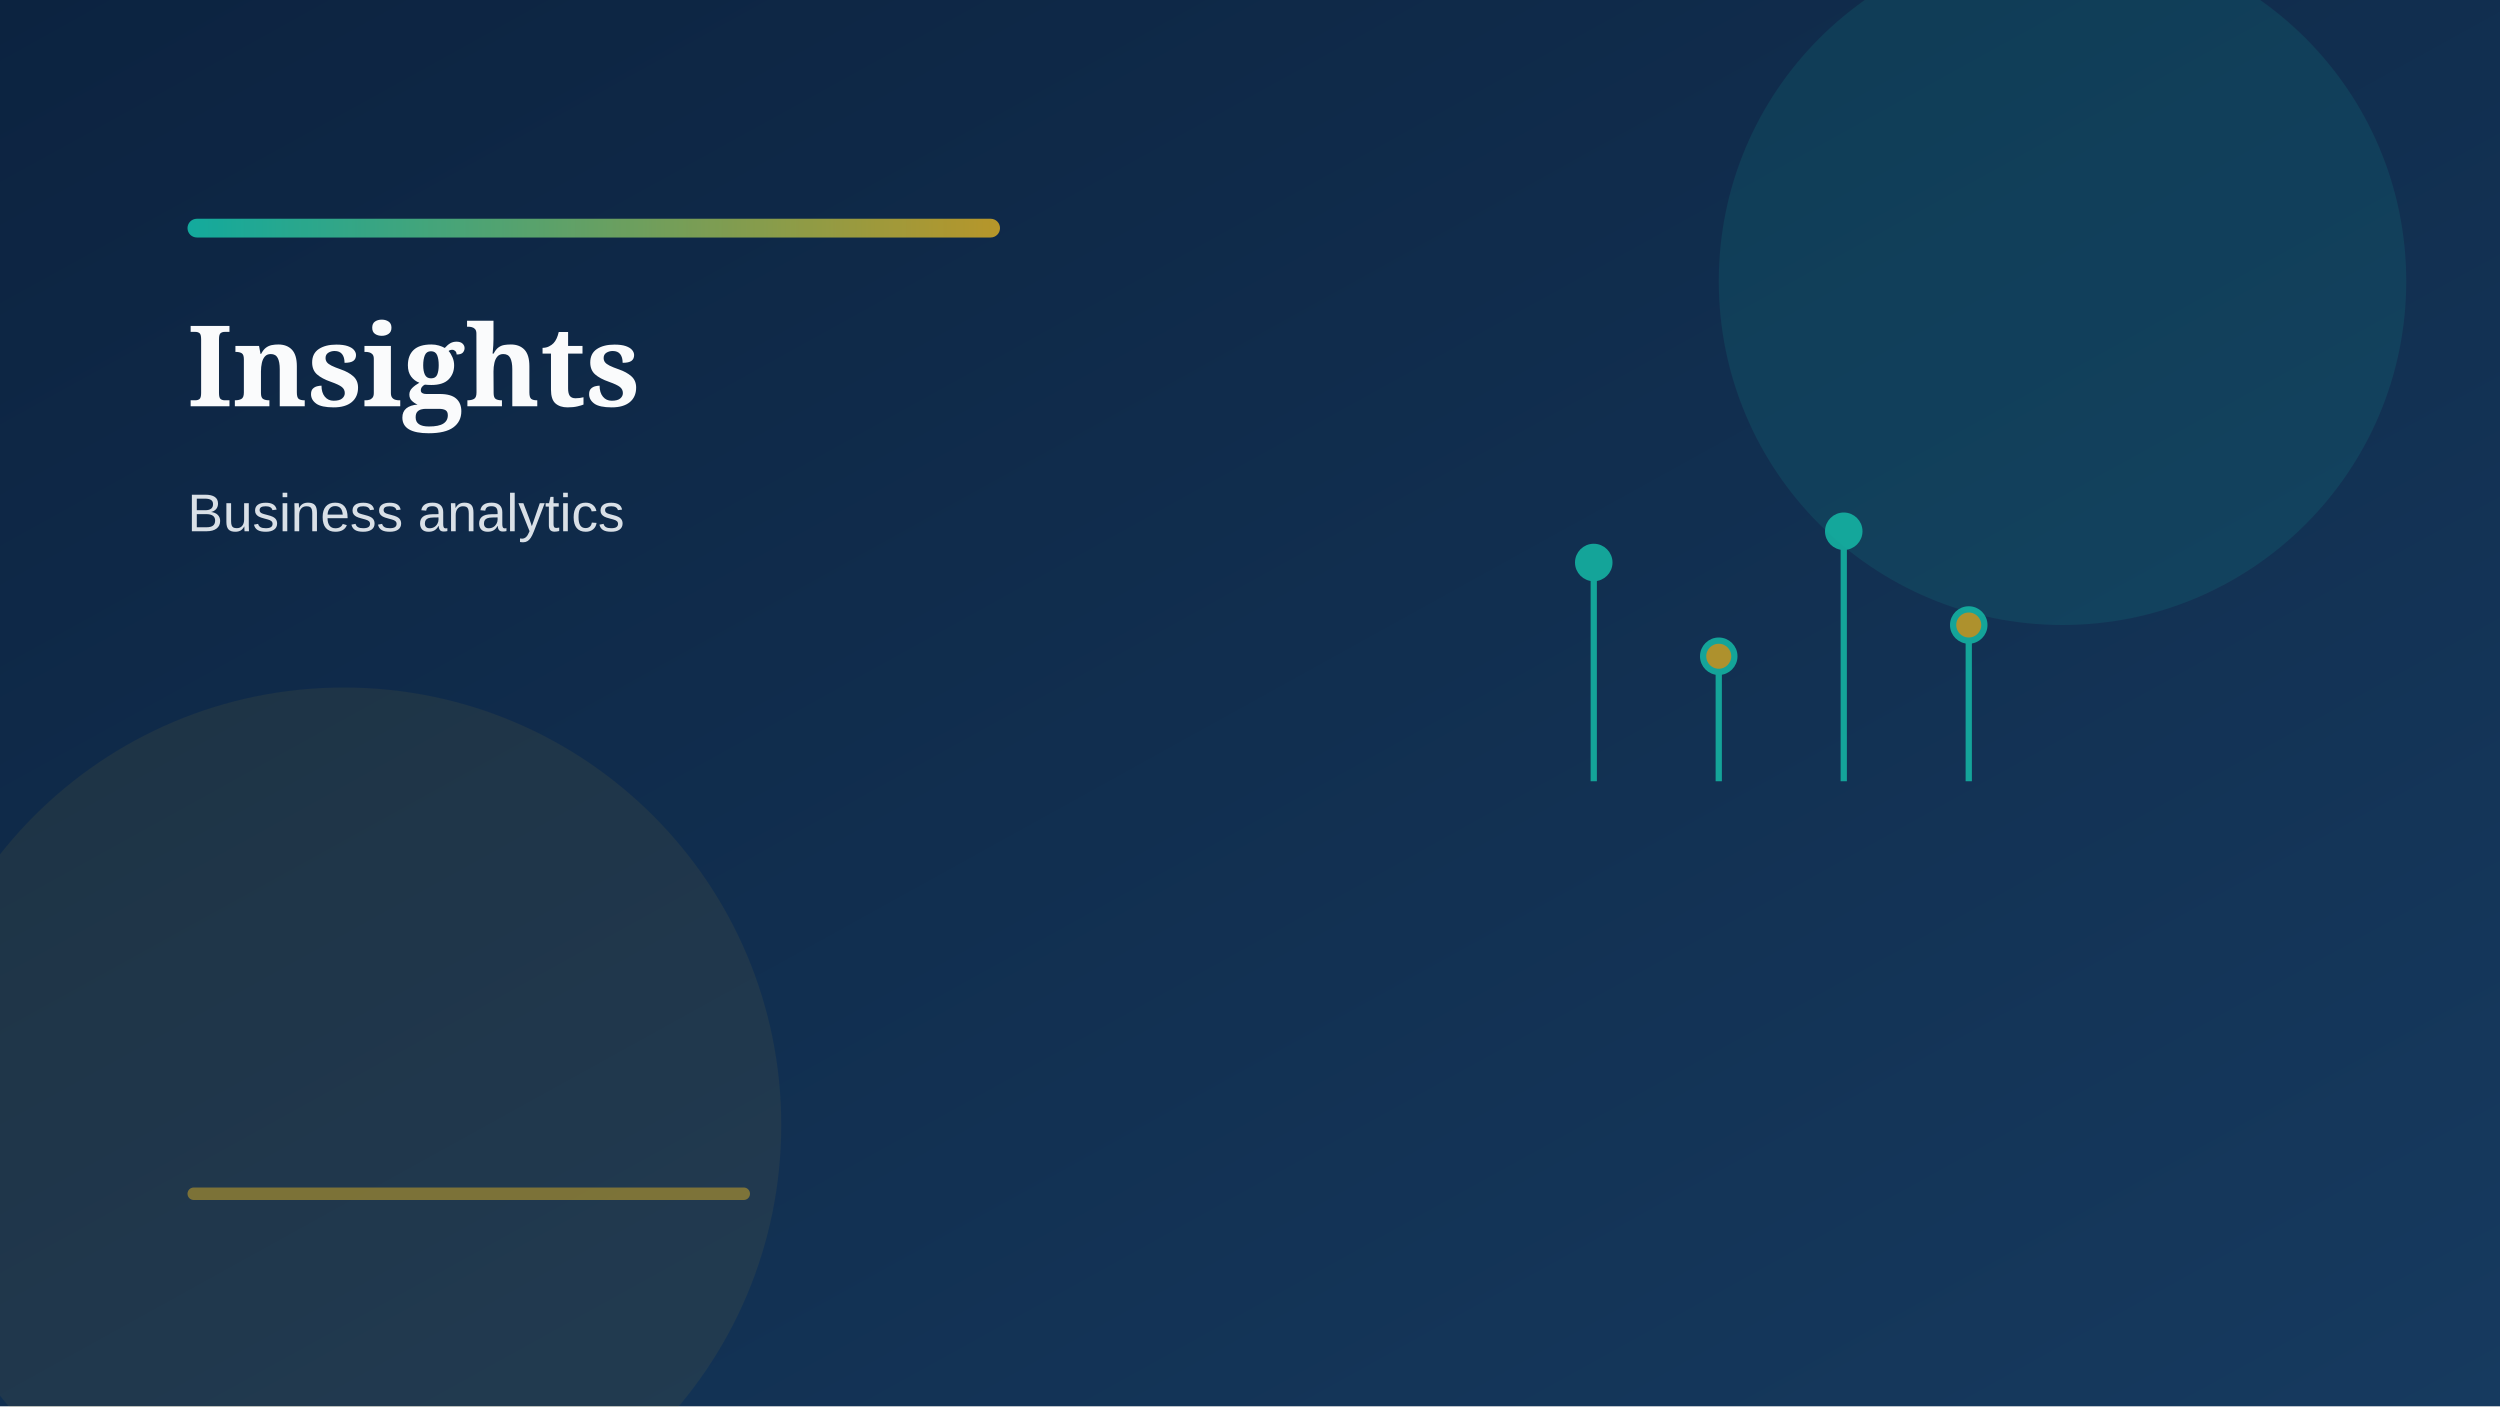
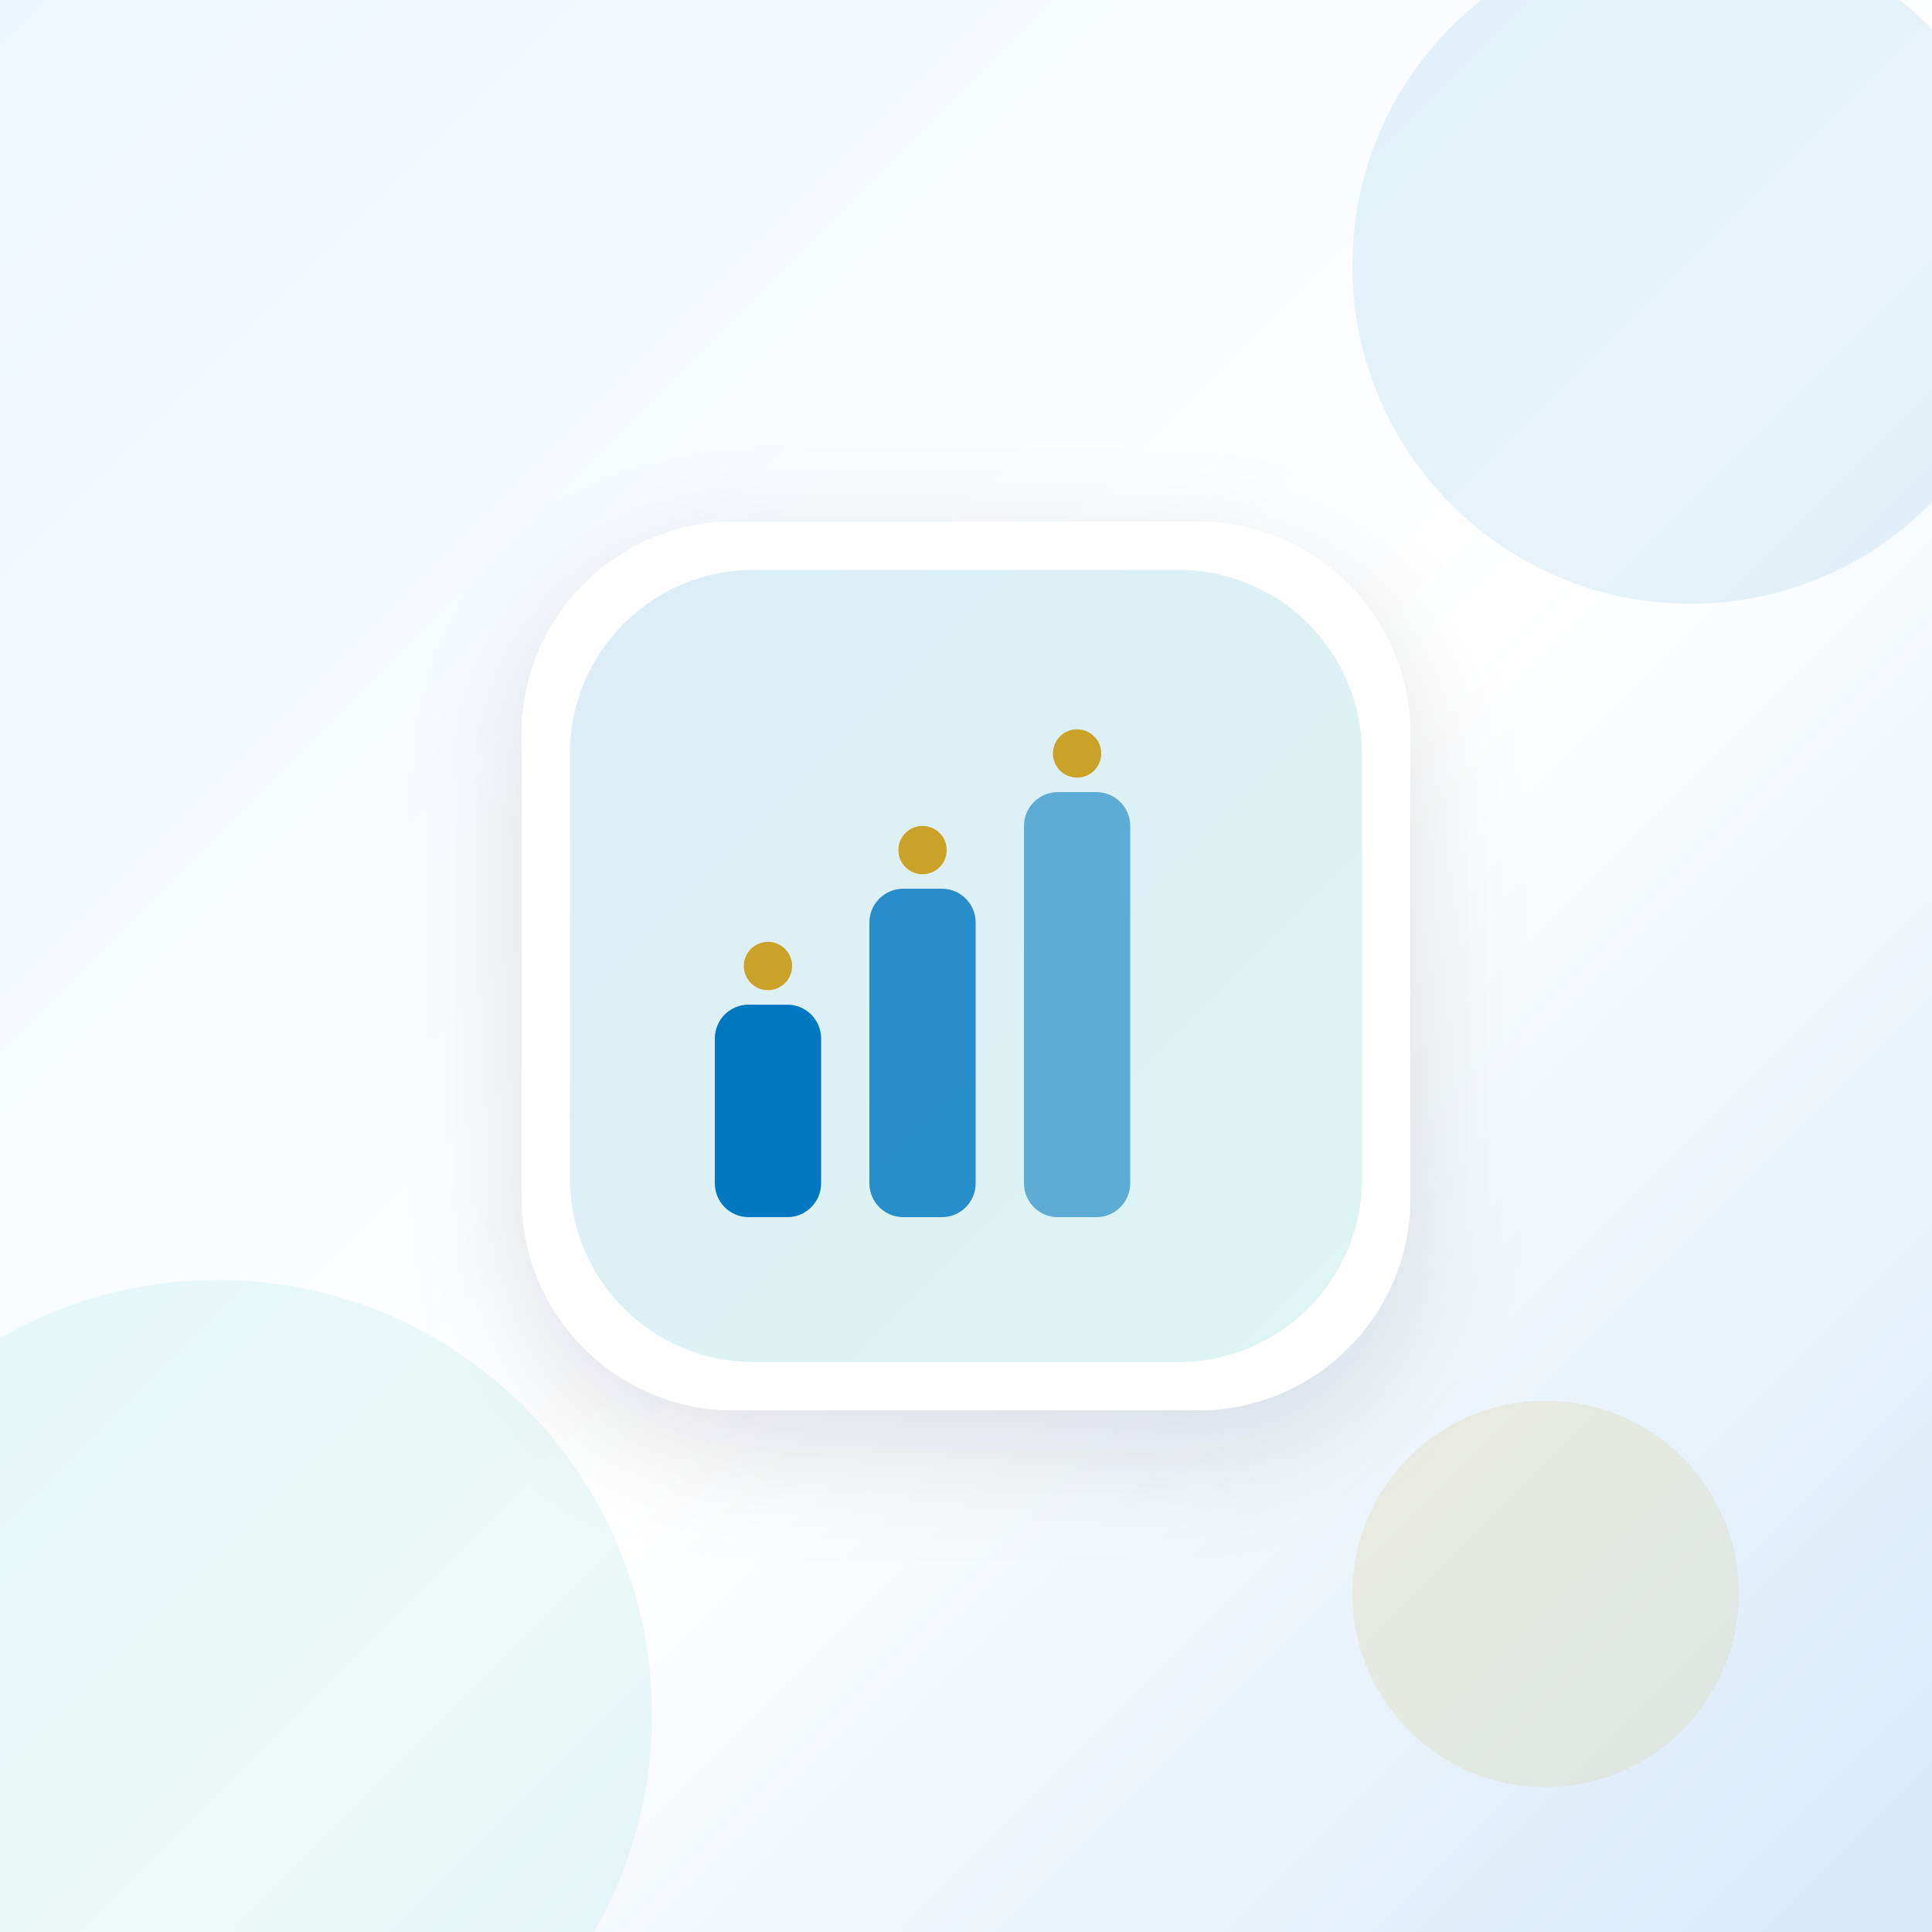
- <svg xmlns="http://www.w3.org/2000/svg" viewBox="0 0 1600 900" role="img" aria-label="Insights">
+ <svg xmlns="http://www.w3.org/2000/svg" viewBox="0 0 400 400" role="img">
  <defs>
-     <linearGradient id="bg" x1="0%" y1="0%" x2="100%" y2="100%">
-       <stop offset="0%" stop-color="#0C2340" />
-       <stop offset="100%" stop-color="#163A5F" />
+     <linearGradient id="bg-carousel-1" x1="0%" y1="0%" x2="100%" y2="100%">
+       <stop offset="0%" stop-color="#EDF6FF" />
+       <stop offset="55%" stop-color="#FFFFFF" />
+       <stop offset="100%" stop-color="#D6E8F7" />
    </linearGradient>
-     <linearGradient id="accent" x1="0%" y1="0%" x2="100%" y2="0%">
-       <stop offset="0%" stop-color="#14B8A6" />
-       <stop offset="100%" stop-color="#C9A227" />
+     <linearGradient id="plate-carousel-1" x1="0%" y1="0%" x2="100%" y2="100%">
+       <stop offset="0%" stop-color="#0078C1" />
+       <stop offset="100%" stop-color="#14B8A6" />
    </linearGradient>
+     <filter id="shadow-carousel-1" x="-20%" y="-20%" width="140%" height="140%">
+       <feDropShadow dx="0" dy="8" stdDeviation="12" flood-color="#0C2340" flood-opacity="0.12" />
+     </filter>
  </defs>
-   <rect width="1600" height="900" fill="url(#bg)" />
-   <circle cx="1320" cy="180" r="220" fill="#14B8A6" opacity="0.12" />
-   <circle cx="220" cy="720" r="280" fill="#C9A227" opacity="0.08" />
-   <rect x="120" y="140" width="520" height="12" rx="6" fill="url(#accent)" opacity="0.9" />
-   <text x="120" y="260" fill="#FAFBFC" font-family="Georgia, serif" font-size="72" font-weight="700">Insights</text>
-   <text x="120" y="340" fill="#F0F4F8" font-family="Arial, sans-serif" font-size="34" opacity="0.9">Business analytics</text>
-   <g transform="translate(980, 320)" fill="none" stroke="#14B8A6" stroke-width="4" opacity="0.85">
-     <path d="M40 180V40M120 180V100M200 180V20M280 180V80" />
-     <circle cx="40" cy="40" r="10" fill="#14B8A6" />
-     <circle cx="120" cy="100" r="10" fill="#C9A227" />
-     <circle cx="200" cy="20" r="10" fill="#14B8A6" />
-     <circle cx="280" cy="80" r="10" fill="#C9A227" />
+   <rect width="400" height="400" fill="url(#bg-carousel-1)" />
+   <circle cx="350" cy="55" r="70" fill="#0078C1" opacity="0.09" />
+   <circle cx="45" cy="355" r="90" fill="#14B8A6" opacity="0.08" />
+   <circle cx="320" cy="330" r="40" fill="#C9A227" opacity="0.12" />
+   <g filter="url(#shadow-carousel-1)">
+     <rect x="108" y="108" width="184" height="184" rx="44" fill="#FFFFFF" />
+     <rect x="118" y="118" width="164" height="164" rx="38" fill="url(#plate-carousel-1)" opacity="0.14" />
  </g>
-   <rect x="120" y="760" width="360" height="8" rx="4" fill="#C9A227" opacity="0.55" />
+   <g transform="translate(200, 200)">
+     <g fill="#0078C1">
+       <rect x="-52" y="8" width="22" height="44" rx="7" />
+       <rect x="-20" y="-16" width="22" height="68" rx="7" opacity="0.82" />
+       <rect x="12" y="-36" width="22" height="88" rx="7" opacity="0.58" />
+       <circle cx="-41" cy="0" r="5" fill="#C9A227" />
+       <circle cx="-9" cy="-24" r="5" fill="#C9A227" />
+       <circle cx="23" cy="-44" r="5" fill="#C9A227" />
+     </g>
+   </g>
</svg>
